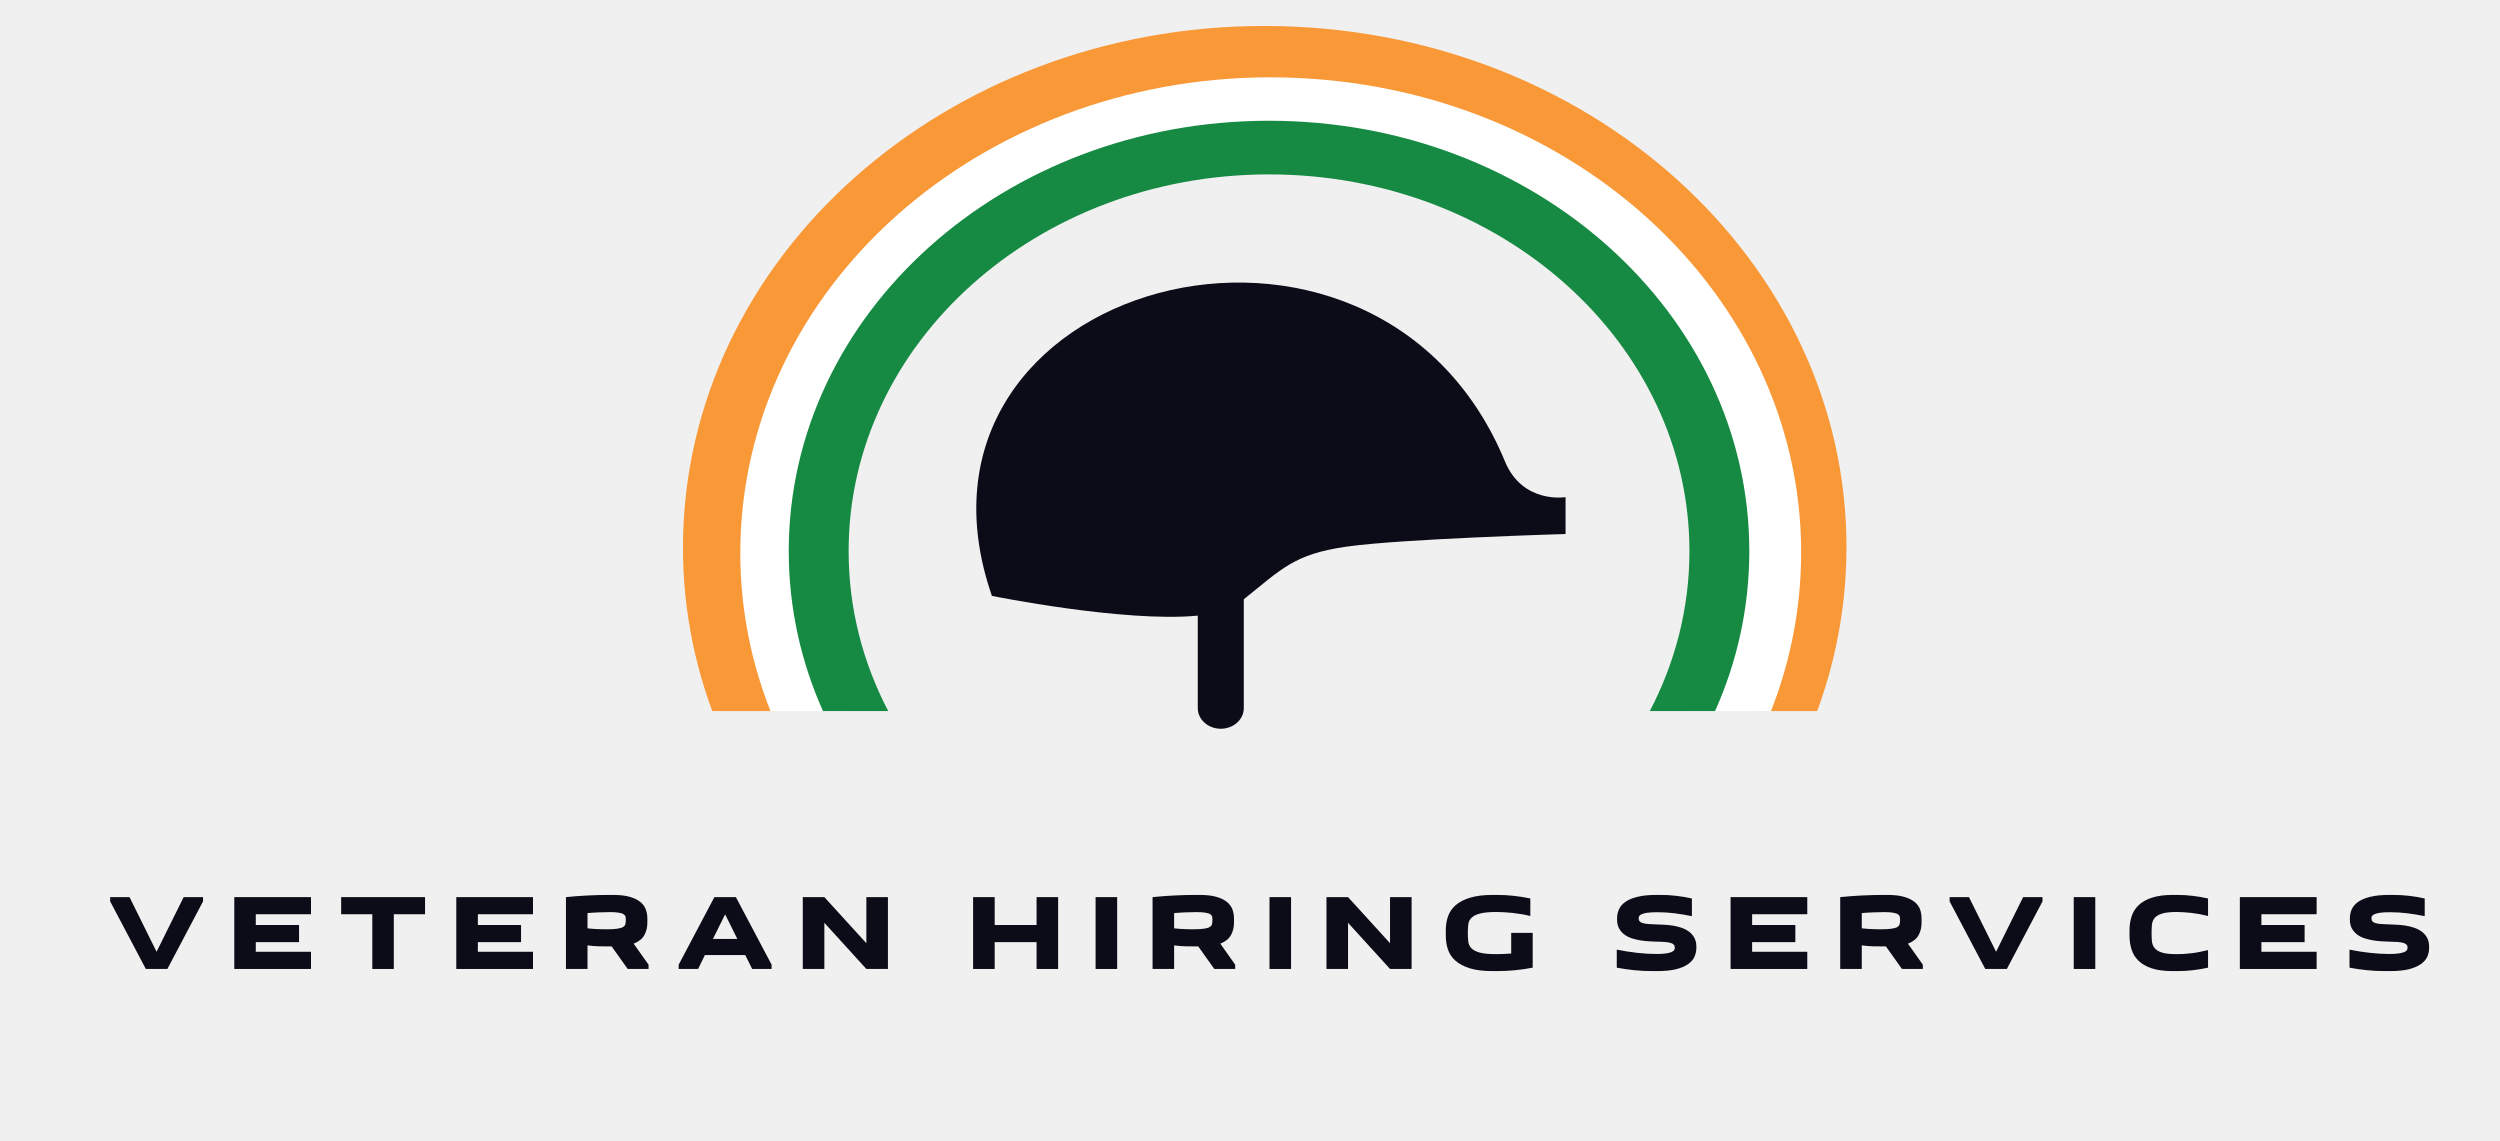
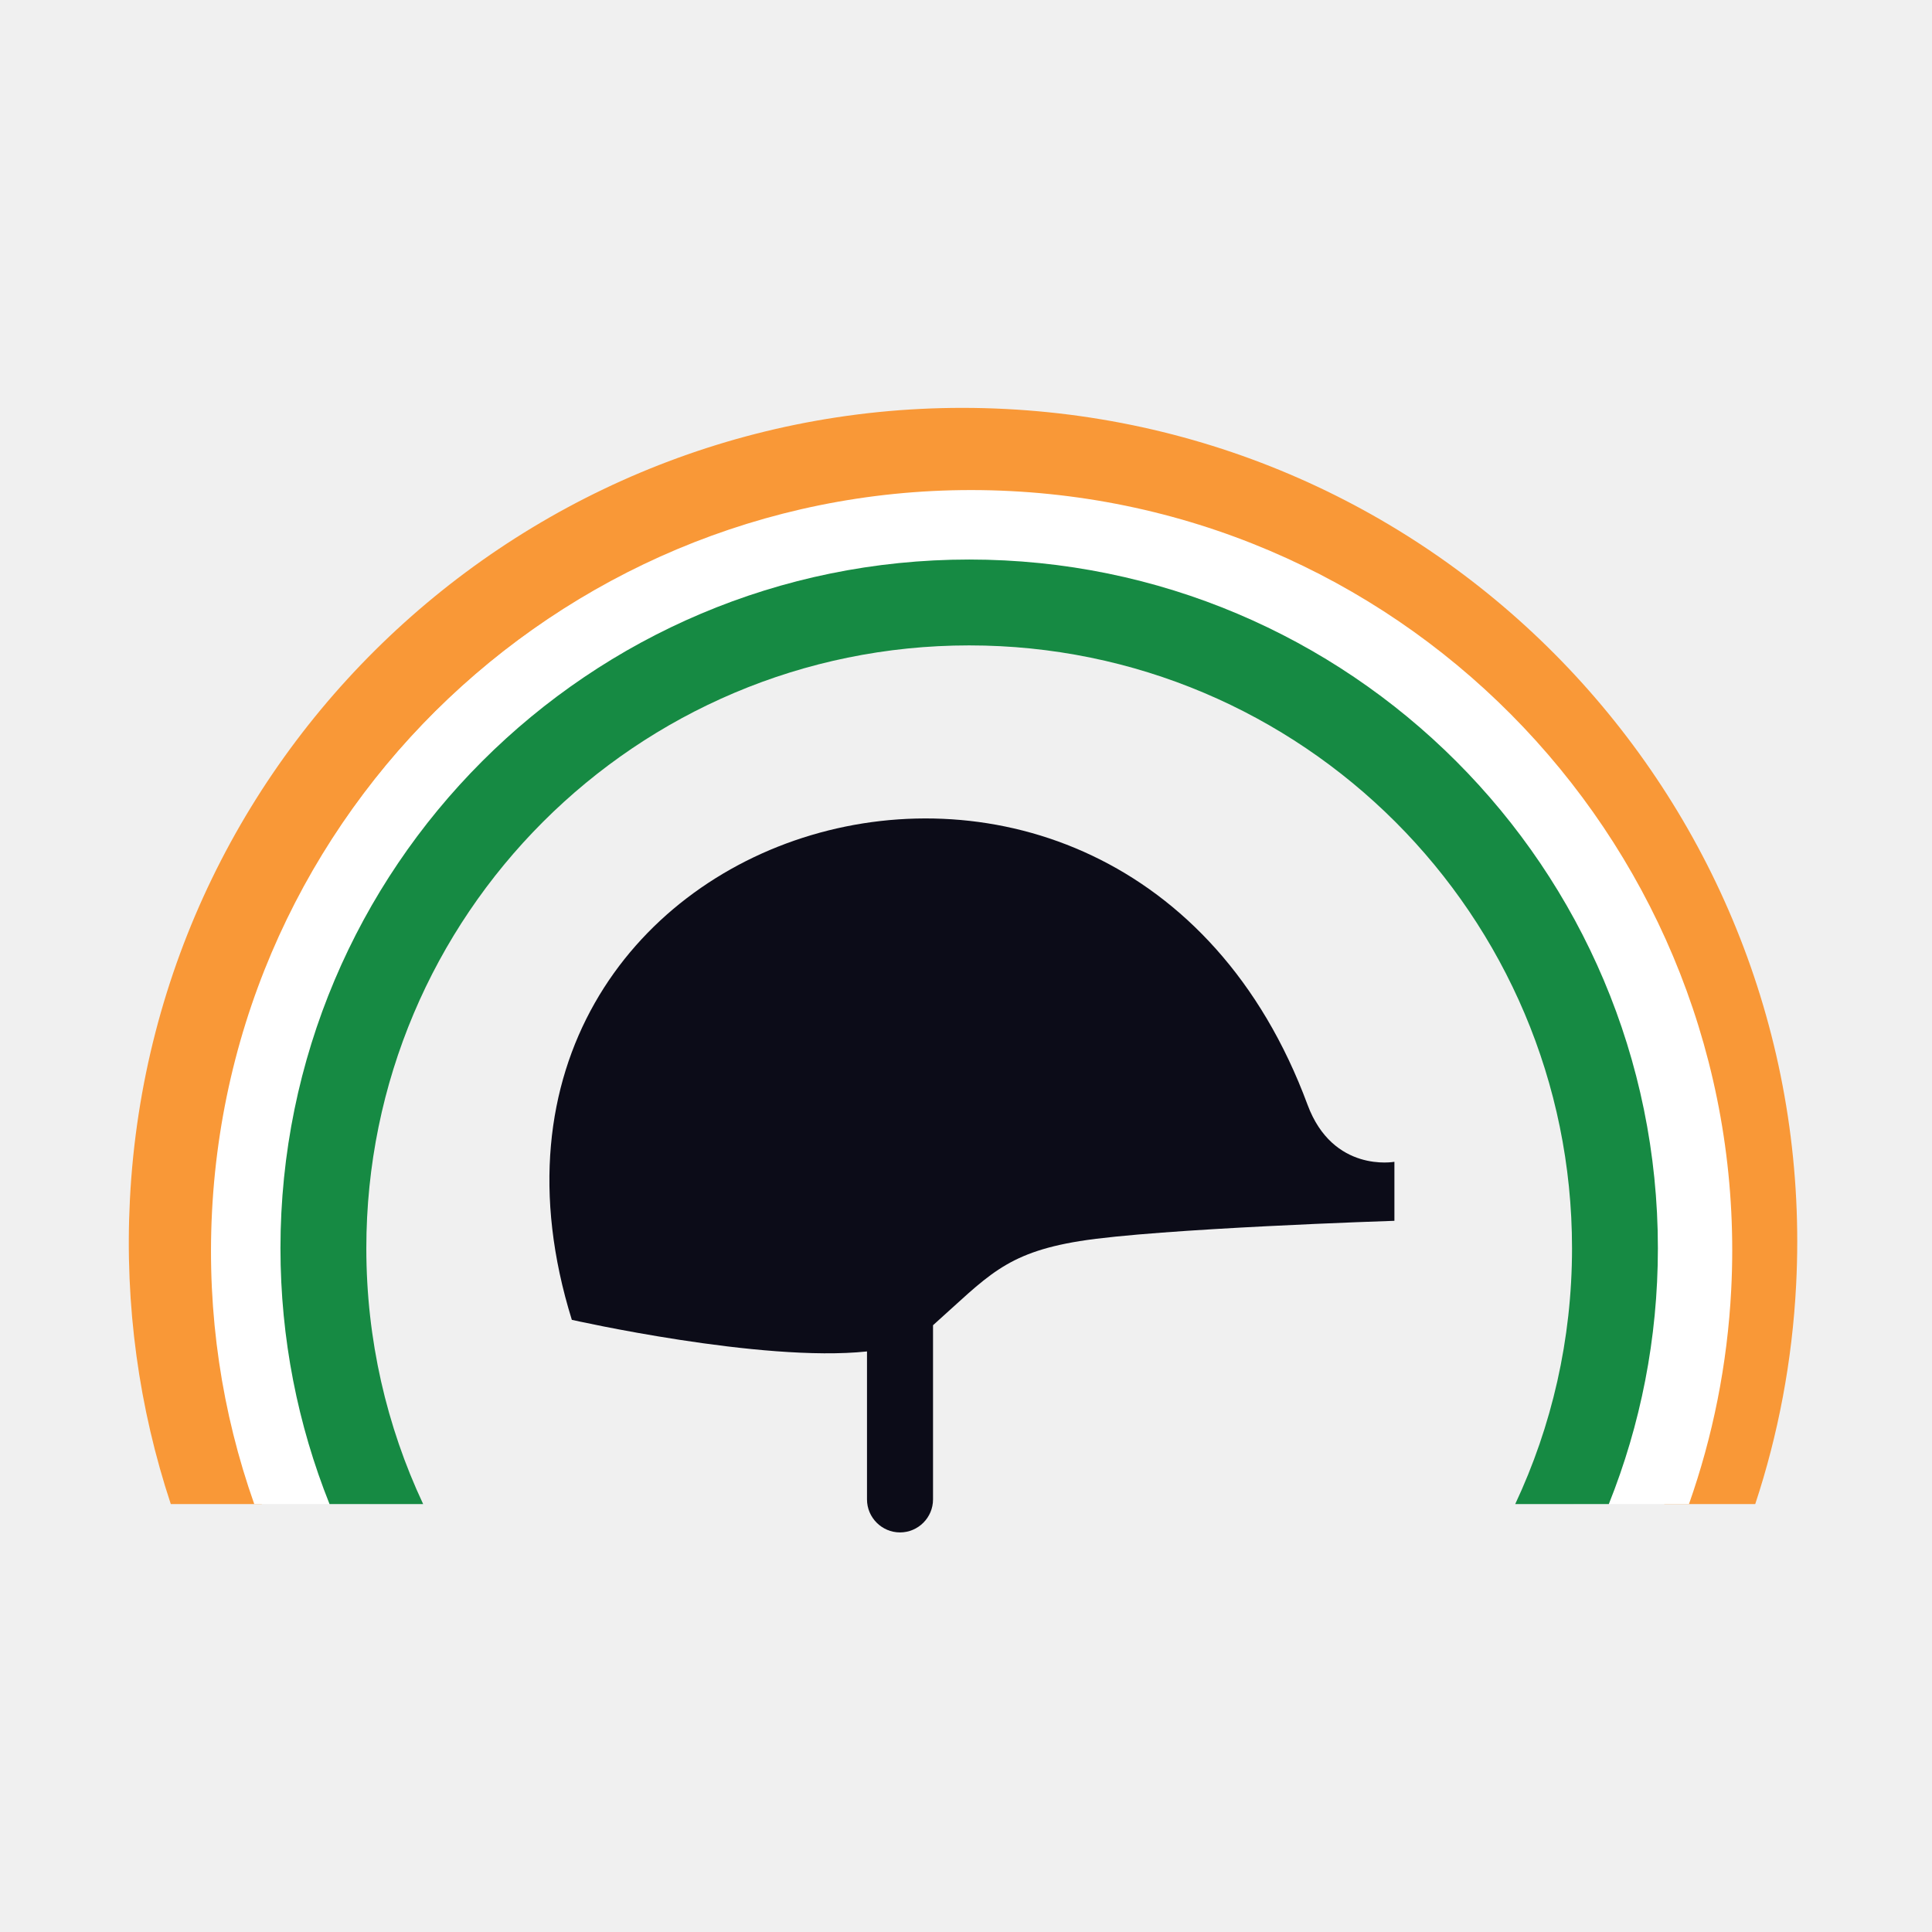
- <svg xmlns="http://www.w3.org/2000/svg" width="171" height="78" viewBox="0 0 171 78" fill="none">
-   <path fill-rule="evenodd" clip-rule="evenodd" d="M102.939 31.562C104.151 34.492 107.085 34.004 107.085 34.004V36.527C107.085 36.527 95.824 36.853 92.069 37.395C88.491 37.913 87.663 38.924 85.076 40.99V48.437C85.076 49.214 84.368 49.847 83.502 49.847C82.635 49.847 81.927 49.212 81.927 48.437V42.11C76.895 42.592 67.847 40.76 67.847 40.76C60.39 19.241 94.065 10.092 102.939 31.562Z" fill="#0C0C18" />
-   <path d="M12.563 61.363H13.887V61.656L11.449 66.277H9.974L7.536 61.656V61.363H8.86L10.709 65.101L12.563 61.363Z" fill="#0C0C18" />
-   <path d="M21.272 61.363V62.534H17.496V63.271H20.455V64.442H17.496V65.101H21.272V66.277H16.025V61.363H21.272Z" fill="#0C0C18" />
-   <path d="M26.936 66.277H25.465V62.534H23.336V61.363H29.073V62.534H26.936V66.277Z" fill="#0C0C18" />
-   <path d="M36.457 61.363V62.534H32.686V63.271H35.64V64.442H32.686V65.101H36.457V66.277H31.21V61.363H36.457Z" fill="#0C0C18" />
-   <path d="M44.362 66.277H42.934L41.837 64.735C41.542 64.735 41.258 64.733 40.986 64.728C40.713 64.722 40.447 64.701 40.186 64.662V66.277H38.711V61.363C39.181 61.314 39.674 61.277 40.19 61.251C40.703 61.225 41.209 61.213 41.708 61.213H41.936C42.395 61.213 42.775 61.256 43.076 61.344C43.374 61.428 43.613 61.544 43.794 61.691C43.974 61.837 44.101 62.008 44.172 62.203C44.244 62.401 44.28 62.609 44.28 62.828V63.12C44.28 63.429 44.211 63.709 44.073 63.961C43.936 64.212 43.692 64.408 43.342 64.546L44.362 65.984V66.277ZM41.725 62.388C41.533 62.388 41.297 62.393 41.016 62.404C40.735 62.414 40.458 62.431 40.186 62.454V63.498C40.441 63.526 40.683 63.544 40.913 63.552C41.142 63.56 41.328 63.564 41.472 63.564C41.798 63.564 42.052 63.55 42.233 63.521C42.41 63.496 42.542 63.456 42.628 63.402C42.712 63.348 42.762 63.279 42.779 63.194C42.796 63.111 42.805 63.011 42.805 62.893C42.805 62.831 42.799 62.77 42.788 62.708C42.776 62.646 42.736 62.591 42.667 62.542C42.601 62.493 42.494 62.456 42.345 62.431C42.198 62.402 41.992 62.388 41.725 62.388Z" fill="#0C0C18" />
-   <path d="M47.751 66.277H46.422V65.984L48.864 61.363H50.335L52.778 65.984V66.277H51.449L50.976 65.325H48.215L47.751 66.277ZM48.766 64.222H50.434L49.6 62.542L48.766 64.222Z" fill="#0C0C18" />
-   <path d="M56.386 61.363L59.259 64.516V61.363H60.734V66.277H59.259L56.386 63.12V66.277H54.911V61.363H56.386Z" fill="#0C0C18" />
-   <path d="M66.561 61.363H68.036V63.271H70.901V61.363H72.376V66.277H70.901V64.442H68.036V66.277H66.561V61.363Z" fill="#0C0C18" />
-   <path d="M74.939 61.363H76.414V66.277H74.939V61.363Z" fill="#0C0C18" />
-   <path d="M84.486 66.277H83.058L81.962 64.735C81.669 64.735 81.385 64.733 81.11 64.728C80.838 64.722 80.571 64.701 80.31 64.662V66.277H78.835V61.363C79.305 61.314 79.799 61.277 80.315 61.251C80.831 61.225 81.337 61.213 81.833 61.213H82.061C82.519 61.213 82.899 61.256 83.2 61.344C83.499 61.428 83.738 61.544 83.918 61.691C84.099 61.837 84.225 62.008 84.297 62.203C84.369 62.401 84.405 62.609 84.405 62.828V63.12C84.405 63.429 84.336 63.709 84.198 63.961C84.06 64.212 83.818 64.408 83.471 64.546L84.486 65.984V66.277ZM81.85 62.388C81.658 62.388 81.421 62.393 81.14 62.404C80.859 62.414 80.583 62.431 80.31 62.454V63.498C80.566 63.526 80.808 63.544 81.037 63.552C81.266 63.56 81.453 63.564 81.596 63.564C81.923 63.564 82.177 63.55 82.357 63.521C82.538 63.496 82.67 63.456 82.753 63.402C82.839 63.348 82.889 63.279 82.904 63.194C82.921 63.111 82.93 63.011 82.93 62.893C82.93 62.831 82.924 62.77 82.912 62.708C82.901 62.646 82.862 62.591 82.796 62.542C82.727 62.493 82.618 62.456 82.469 62.431C82.323 62.402 82.117 62.388 81.85 62.388Z" fill="#0C0C18" />
-   <path d="M86.834 61.363H88.309V66.277H86.834V61.363Z" fill="#0C0C18" />
-   <path d="M92.206 61.363L95.079 64.516V61.363H96.554V66.277H95.079L92.206 63.12V66.277H90.731V61.363H92.206Z" fill="#0C0C18" />
-   <path d="M103.366 63.81H104.836V66.188C104.449 66.263 104.051 66.321 103.641 66.362C103.234 66.403 102.82 66.423 102.398 66.423H102.102C101.477 66.423 100.958 66.361 100.545 66.235C100.132 66.106 99.802 65.933 99.556 65.714C99.312 65.498 99.14 65.243 99.04 64.947C98.942 64.654 98.893 64.342 98.893 64.011V63.629C98.893 63.295 98.942 62.982 99.04 62.689C99.14 62.396 99.312 62.14 99.556 61.922C99.802 61.703 100.132 61.531 100.545 61.405C100.958 61.277 101.477 61.213 102.102 61.213H102.398C102.791 61.213 103.179 61.234 103.559 61.278C103.943 61.319 104.315 61.378 104.674 61.456V62.654C104.269 62.556 103.859 62.486 103.444 62.442C103.025 62.401 102.662 62.38 102.355 62.38C101.865 62.38 101.488 62.416 101.224 62.488C100.958 62.558 100.764 62.657 100.644 62.785C100.52 62.911 100.449 63.063 100.429 63.24C100.409 63.415 100.399 63.607 100.399 63.818C100.399 64.029 100.409 64.223 100.429 64.4C100.449 64.575 100.52 64.728 100.644 64.859C100.764 64.987 100.958 65.087 101.224 65.159C101.488 65.229 101.865 65.263 102.355 65.263C102.65 65.263 102.987 65.249 103.366 65.221V63.81Z" fill="#0C0C18" />
-   <path d="M113.296 65.252C113.591 65.252 113.823 65.238 113.988 65.209C114.154 65.184 114.279 65.149 114.362 65.105C114.448 65.064 114.501 65.018 114.522 64.967C114.544 64.915 114.556 64.868 114.556 64.824C114.556 64.737 114.533 64.667 114.487 64.616C114.441 64.564 114.367 64.523 114.264 64.493C114.164 64.464 114.03 64.444 113.863 64.431C113.698 64.418 113.497 64.41 113.261 64.408C113.127 64.403 112.967 64.395 112.78 64.385C112.594 64.374 112.403 64.354 112.208 64.323C112.01 64.29 111.816 64.243 111.623 64.184C111.434 64.123 111.264 64.036 111.111 63.926C110.963 63.816 110.842 63.677 110.75 63.51C110.655 63.345 110.608 63.142 110.608 62.901V62.808C110.608 62.598 110.651 62.396 110.737 62.203C110.82 62.008 110.965 61.837 111.172 61.691C111.375 61.544 111.651 61.428 111.997 61.344C112.344 61.256 112.777 61.213 113.296 61.213H113.588C113.967 61.213 114.332 61.234 114.685 61.278C115.041 61.319 115.387 61.378 115.726 61.456V62.666C115.328 62.583 114.934 62.518 114.543 62.469C114.153 62.42 113.756 62.396 113.352 62.396C113.057 62.396 112.824 62.409 112.655 62.434C112.486 62.463 112.36 62.497 112.276 62.538C112.19 62.58 112.138 62.623 112.118 62.669C112.095 62.716 112.083 62.762 112.083 62.808C112.083 62.896 112.106 62.966 112.152 63.02C112.198 63.074 112.274 63.115 112.38 63.144C112.483 63.174 112.616 63.195 112.78 63.205C112.943 63.218 113.14 63.227 113.369 63.232C113.501 63.237 113.656 63.244 113.834 63.252C114.014 63.259 114.204 63.279 114.405 63.309C114.604 63.34 114.799 63.388 114.995 63.452C115.186 63.516 115.361 63.603 115.515 63.714C115.667 63.825 115.791 63.963 115.885 64.13C115.982 64.3 116.031 64.504 116.031 64.743V64.839C116.031 65.05 115.988 65.251 115.902 65.441C115.819 65.631 115.673 65.799 115.464 65.945C115.257 66.092 114.982 66.209 114.638 66.296C114.294 66.381 113.859 66.423 113.335 66.423H113.042C112.609 66.423 112.19 66.403 111.787 66.362C111.379 66.321 110.979 66.263 110.587 66.188V64.955C111.028 65.045 111.486 65.117 111.959 65.171C112.429 65.225 112.874 65.252 113.296 65.252Z" fill="#0C0C18" />
-   <path d="M123.618 61.363V62.534H119.845V63.271H122.801V64.442H119.845V65.101H123.618V66.277H118.371V61.363H123.618Z" fill="#0C0C18" />
-   <path d="M131.522 66.277H130.094L128.997 64.735C128.703 64.735 128.418 64.733 128.146 64.728C127.873 64.722 127.607 64.701 127.346 64.662V66.277H125.871V61.363C126.341 61.314 126.834 61.277 127.35 61.251C127.864 61.225 128.37 61.213 128.868 61.213H129.097C129.556 61.213 129.935 61.256 130.236 61.344C130.534 61.428 130.774 61.544 130.954 61.691C131.134 61.837 131.261 62.008 131.333 62.203C131.402 62.401 131.435 62.609 131.435 62.828V63.12C131.435 63.429 131.369 63.709 131.234 63.961C131.097 64.212 130.853 64.408 130.503 64.546L131.522 65.984V66.277ZM128.886 62.388C128.693 62.388 128.457 62.393 128.176 62.404C127.895 62.414 127.618 62.431 127.346 62.454V63.498C127.601 63.526 127.843 63.544 128.073 63.552C128.302 63.56 128.488 63.564 128.628 63.564C128.958 63.564 129.212 63.55 129.393 63.521C129.571 63.496 129.703 63.456 129.789 63.402C129.872 63.348 129.922 63.279 129.939 63.194C129.957 63.111 129.965 63.011 129.965 62.893C129.965 62.831 129.959 62.77 129.948 62.708C129.936 62.646 129.896 62.591 129.828 62.542C129.761 62.493 129.654 62.456 129.505 62.431C129.359 62.402 129.152 62.388 128.886 62.388Z" fill="#0C0C18" />
-   <path d="M138.381 61.363H139.706V61.656L137.268 66.277H135.792L133.354 61.656V61.363H134.678L136.532 65.101L138.381 61.363Z" fill="#0C0C18" />
-   <path d="M141.843 61.363H143.318V66.277H141.843V61.363Z" fill="#0C0C18" />
-   <path d="M145.658 64.011V63.629C145.658 63.295 145.705 62.982 145.8 62.689C145.892 62.396 146.049 62.14 146.273 61.922C146.497 61.703 146.799 61.531 147.181 61.405C147.565 61.277 148.045 61.213 148.622 61.213H148.917C149.288 61.213 149.648 61.234 149.998 61.278C150.347 61.319 150.691 61.378 151.03 61.456V62.654C150.837 62.605 150.645 62.563 150.453 62.527C150.258 62.493 150.067 62.465 149.881 62.442C149.692 62.422 149.511 62.406 149.339 62.396C149.167 62.386 149.013 62.38 148.874 62.38C148.451 62.38 148.122 62.416 147.89 62.488C147.658 62.558 147.489 62.657 147.383 62.785C147.276 62.911 147.214 63.063 147.193 63.24C147.176 63.415 147.168 63.607 147.168 63.818C147.168 64.029 147.176 64.223 147.193 64.4C147.214 64.575 147.276 64.728 147.383 64.859C147.489 64.987 147.658 65.087 147.89 65.159C148.122 65.229 148.451 65.263 148.874 65.263C149.013 65.263 149.167 65.26 149.339 65.252C149.511 65.242 149.692 65.225 149.881 65.202C150.067 65.181 150.258 65.152 150.453 65.113C150.645 65.077 150.837 65.035 151.03 64.986V66.188C150.691 66.263 150.347 66.321 149.998 66.362C149.648 66.403 149.288 66.423 148.917 66.423H148.622C148.045 66.423 147.565 66.361 147.181 66.235C146.799 66.106 146.497 65.933 146.273 65.714C146.049 65.498 145.892 65.243 145.8 64.947C145.705 64.654 145.658 64.342 145.658 64.011Z" fill="#0C0C18" />
-   <path d="M158.457 61.363V62.534H154.68V63.271H157.635V64.442H154.68V65.101H158.457V66.277H153.206V61.363H158.457Z" fill="#0C0C18" />
-   <path d="M163.416 65.252C163.711 65.252 163.941 65.238 164.108 65.209C164.274 65.184 164.4 65.149 164.486 65.105C164.57 65.064 164.622 65.018 164.645 64.967C164.668 64.915 164.679 64.868 164.679 64.824C164.679 64.737 164.656 64.667 164.606 64.616C164.56 64.564 164.488 64.523 164.387 64.493C164.287 64.464 164.154 64.444 163.987 64.431C163.821 64.418 163.62 64.41 163.385 64.408C163.248 64.403 163.086 64.395 162.9 64.385C162.715 64.374 162.525 64.354 162.327 64.323C162.133 64.29 161.939 64.243 161.747 64.184C161.554 64.123 161.384 64.036 161.235 63.926C161.086 63.816 160.964 63.677 160.869 63.51C160.778 63.345 160.732 63.142 160.732 62.901V62.808C160.732 62.598 160.773 62.396 160.857 62.203C160.943 62.008 161.087 61.837 161.291 61.691C161.497 61.544 161.774 61.428 162.12 61.344C162.467 61.256 162.9 61.213 163.416 61.213H163.712C164.087 61.213 164.453 61.234 164.808 61.278C165.165 61.319 165.511 61.378 165.85 61.456V62.666C165.451 62.583 165.057 62.518 164.667 62.469C164.277 62.42 163.879 62.396 163.475 62.396C163.18 62.396 162.948 62.409 162.779 62.434C162.61 62.463 162.482 62.497 162.396 62.538C162.313 62.58 162.26 62.623 162.237 62.669C162.217 62.716 162.206 62.762 162.206 62.808C162.206 62.896 162.23 62.966 162.276 63.02C162.321 63.074 162.396 63.115 162.499 63.144C162.603 63.174 162.736 63.195 162.9 63.205C163.065 63.218 163.263 63.227 163.492 63.232C163.621 63.237 163.776 63.244 163.957 63.252C164.137 63.259 164.327 63.279 164.525 63.309C164.725 63.34 164.922 63.388 165.114 63.452C165.309 63.516 165.482 63.603 165.635 63.714C165.789 63.825 165.914 63.963 166.008 64.13C166.103 64.3 166.151 64.504 166.151 64.743V64.839C166.151 65.05 166.109 65.251 166.026 65.441C165.94 65.631 165.793 65.799 165.587 65.945C165.381 66.092 165.105 66.209 164.761 66.296C164.417 66.381 163.983 66.423 163.459 66.423H163.162C162.732 66.423 162.313 66.403 161.905 66.362C161.499 66.321 161.098 66.263 160.706 66.188V64.955C161.148 65.045 161.604 65.117 162.077 65.171C162.55 65.225 162.997 65.252 163.416 65.252Z" fill="#0C0C18" />
-   <path fill-rule="evenodd" clip-rule="evenodd" d="M88.332 5.489C108.021 6.392 123.164 21.427 122.156 39.072C121.965 42.431 121.201 45.643 119.955 48.635H124.296C125.388 45.671 126.06 42.528 126.247 39.259C127.37 19.59 110.488 2.83 88.541 1.823C66.594 0.816 47.892 15.945 46.768 35.614C46.508 40.163 47.212 44.556 48.718 48.635H53.061C51.4 44.657 50.601 40.314 50.859 35.801C51.866 18.157 68.644 4.586 88.332 5.489Z" fill="#F99837" />
-   <path fill-rule="evenodd" clip-rule="evenodd" d="M88.51 9.915C105.696 10.703 118.917 23.828 118.037 39.231C117.847 42.563 117.012 45.728 115.647 48.635H121.135C122.27 45.752 122.966 42.675 123.15 39.466C124.174 21.532 108.783 6.25 88.772 5.333C68.761 4.415 51.709 18.208 50.684 36.142C50.434 40.521 51.163 44.743 52.699 48.635H58.189C56.422 44.88 55.55 40.719 55.798 36.376C56.677 20.974 71.323 9.126 88.51 9.915Z" fill="white" />
-   <path fill-rule="evenodd" clip-rule="evenodd" d="M112.847 48.635C114.585 45.316 115.557 41.609 115.557 37.7C115.557 23.467 102.683 11.929 86.801 11.929C70.92 11.929 58.046 23.467 58.046 37.7C58.046 41.609 59.017 45.316 60.755 48.635H56.291C54.781 45.254 53.95 41.564 53.95 37.7C53.95 21.44 68.658 8.259 86.801 8.259C104.945 8.259 119.653 21.44 119.653 37.7C119.653 41.564 118.822 45.254 117.312 48.635H112.847Z" fill="#168A43" />
+ <svg xmlns="http://www.w3.org/2000/svg" width="90" height="90" viewBox="0 0 90 90" fill="none">
+   <path fill-rule="evenodd" clip-rule="evenodd" d="M60.909 51.46C62.092 54.653 64.957 54.121 64.957 54.121V56.87C64.957 56.87 53.96 57.226 50.293 57.816C46.798 58.381 45.99 59.482 43.464 61.734V69.849C43.464 70.696 42.772 71.386 41.926 71.386C41.08 71.386 40.388 70.694 40.388 69.849V62.955C35.474 63.48 26.638 61.483 26.638 61.483C19.355 38.032 52.243 28.063 60.909 51.46Z" fill="#0C0C18" />
+   <path fill-rule="evenodd" clip-rule="evenodd" d="M46.643 23.047C65.871 24.031 80.661 40.416 79.677 59.643C79.489 63.304 78.743 66.804 77.526 70.065H81.766C82.833 66.835 83.489 63.41 83.671 59.848C84.768 38.414 68.282 20.149 46.848 19.052C25.414 17.955 7.149 34.441 6.052 55.875C5.798 60.832 6.485 65.62 7.956 70.065H12.197C10.575 65.73 9.795 60.998 10.046 56.08C11.031 36.852 27.416 22.062 46.643 23.047Z" fill="#F99837" />
+   <path fill-rule="evenodd" clip-rule="evenodd" d="M46.817 27.87C63.602 28.729 76.512 43.032 75.653 59.817C75.467 63.448 74.653 66.897 73.32 70.065H78.679C79.787 66.923 80.468 63.57 80.647 60.073C81.647 40.53 66.615 23.877 47.073 22.876C27.53 21.876 10.877 36.908 9.876 56.45C9.632 61.223 10.344 65.823 11.844 70.065H17.205C15.48 65.973 14.628 61.438 14.87 56.706C15.729 39.921 30.032 27.011 46.817 27.87Z" fill="white" />
+   <path fill-rule="evenodd" clip-rule="evenodd" d="M70.585 70.065C72.283 66.448 73.231 62.409 73.231 58.148C73.231 42.639 60.658 30.065 45.148 30.065C29.639 30.065 17.065 42.639 17.065 58.148C17.065 62.409 18.014 66.448 19.712 70.065H15.351C13.877 66.381 13.065 62.359 13.065 58.148C13.065 40.429 27.429 26.065 45.148 26.065C62.867 26.065 77.231 40.429 77.231 58.148C77.231 62.359 76.42 66.381 74.945 70.065H70.585Z" fill="#168A43" />
</svg>
